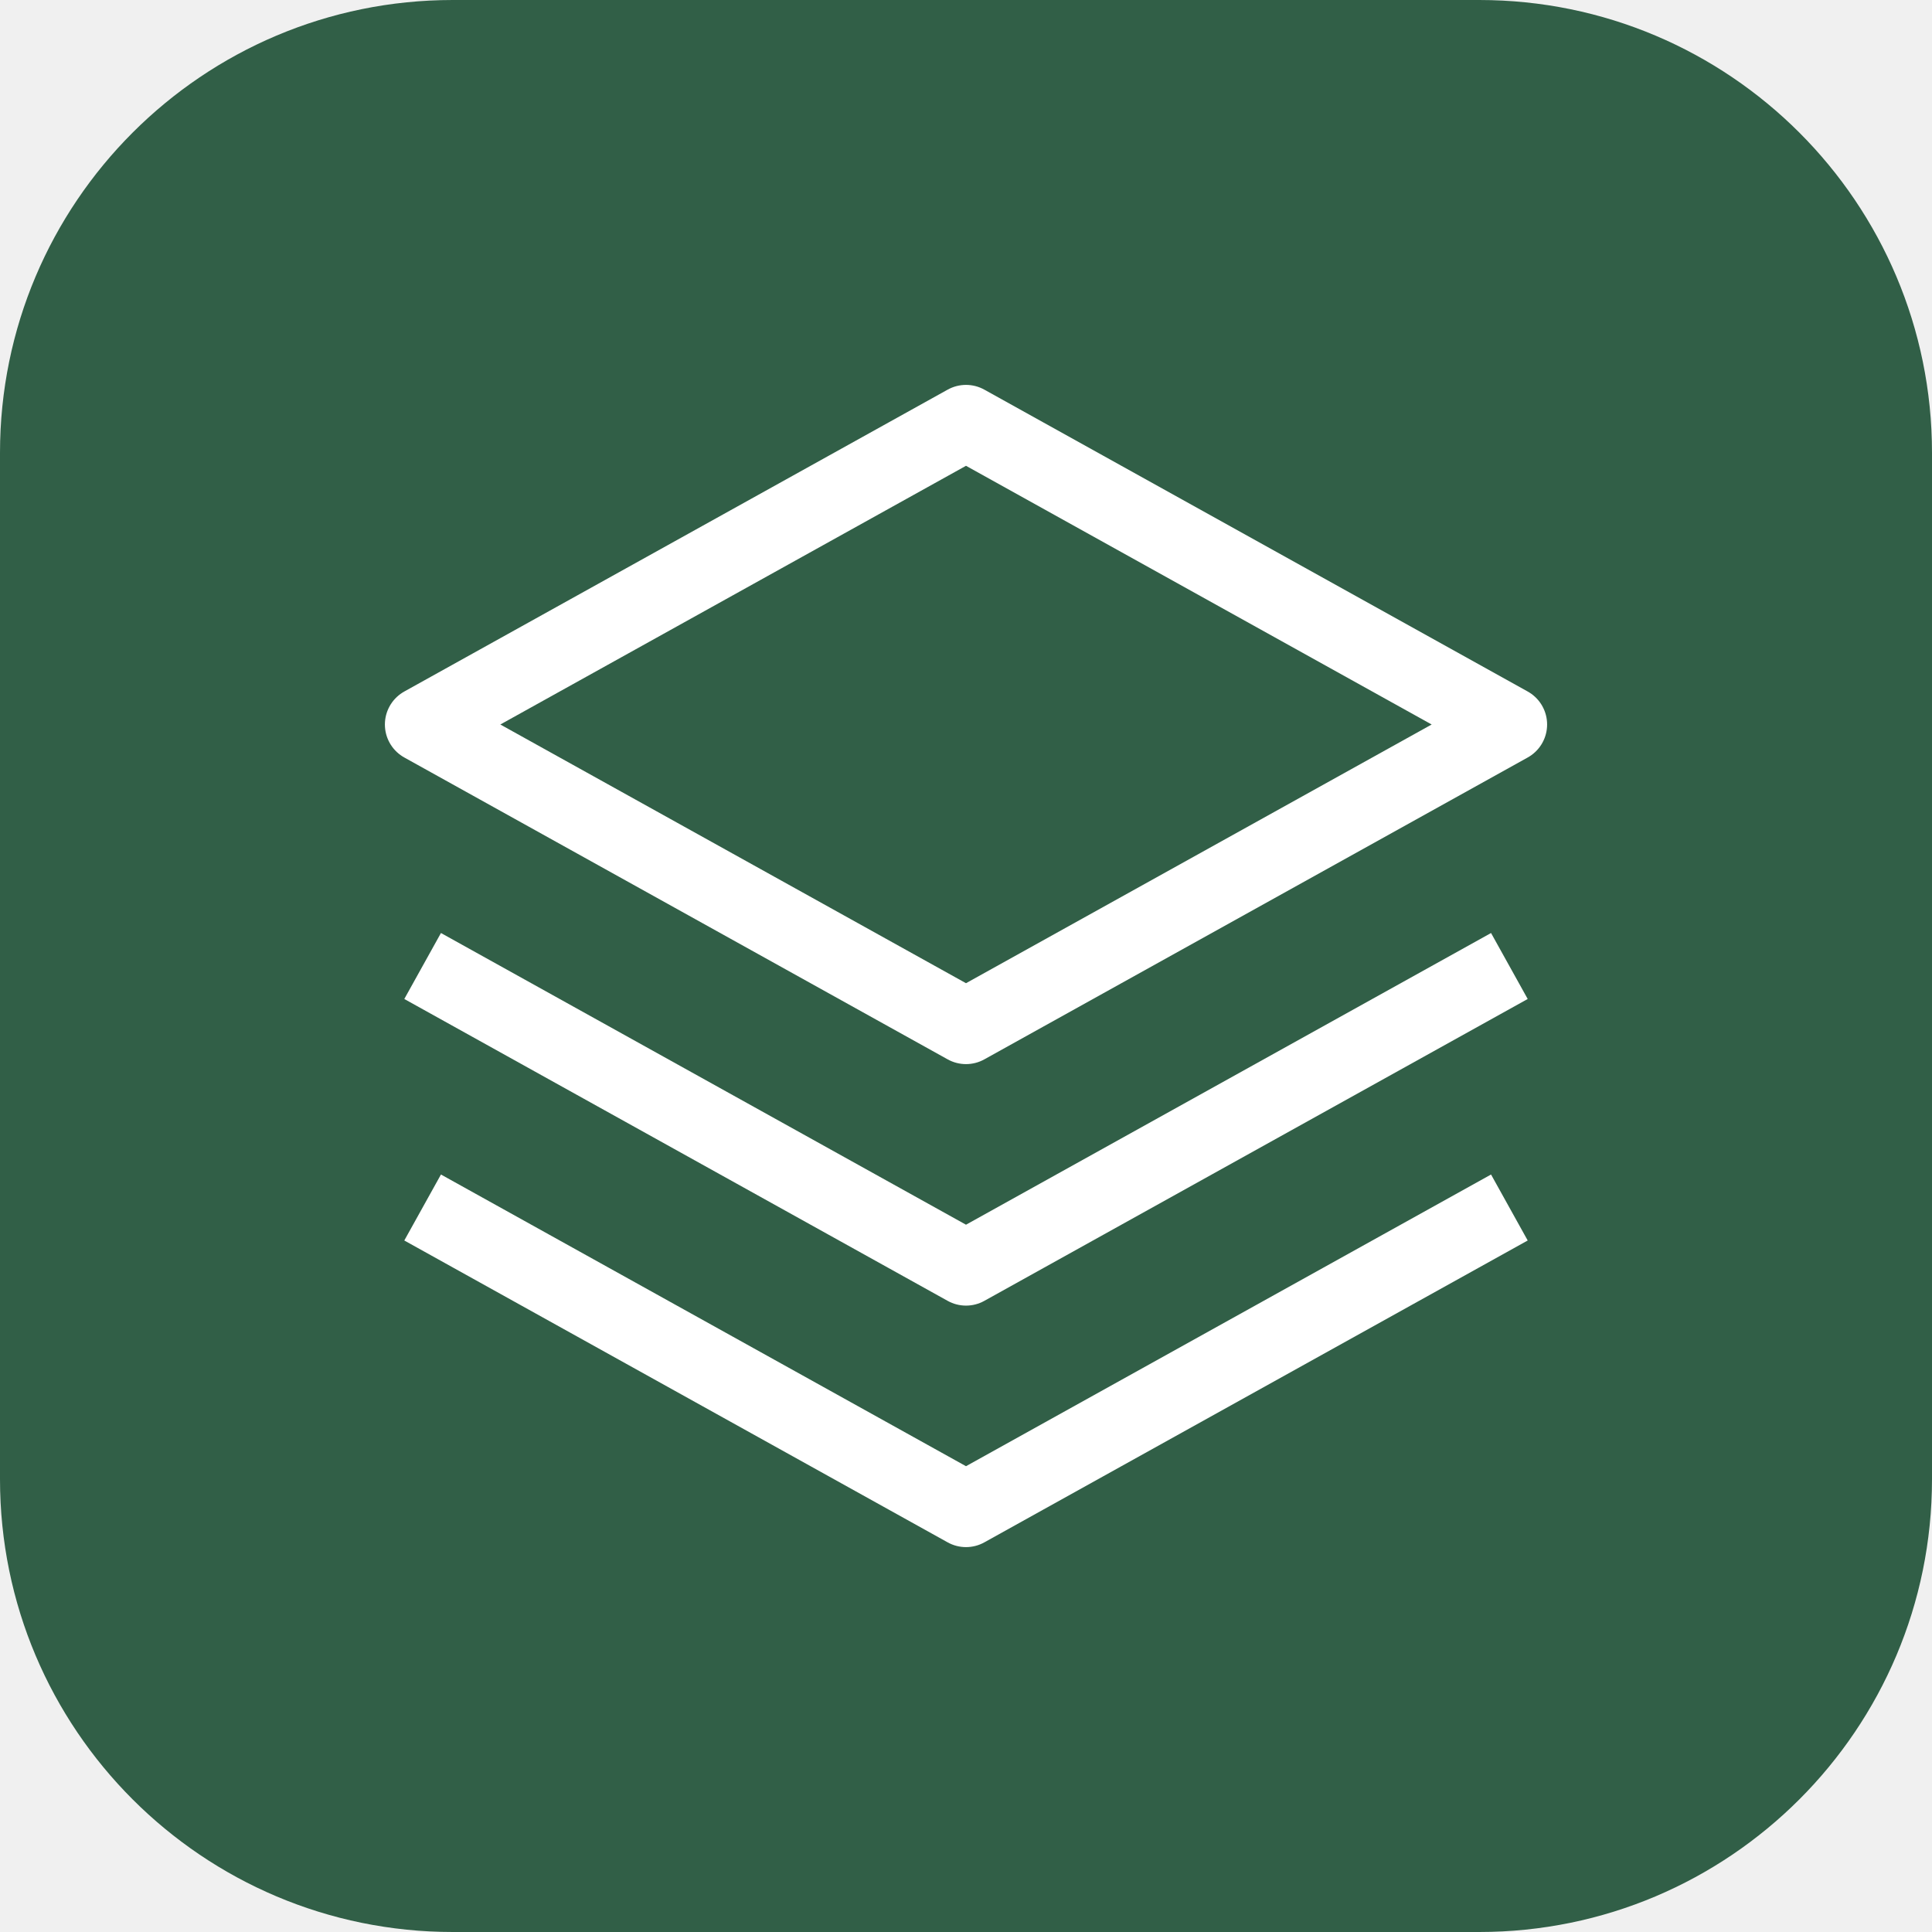
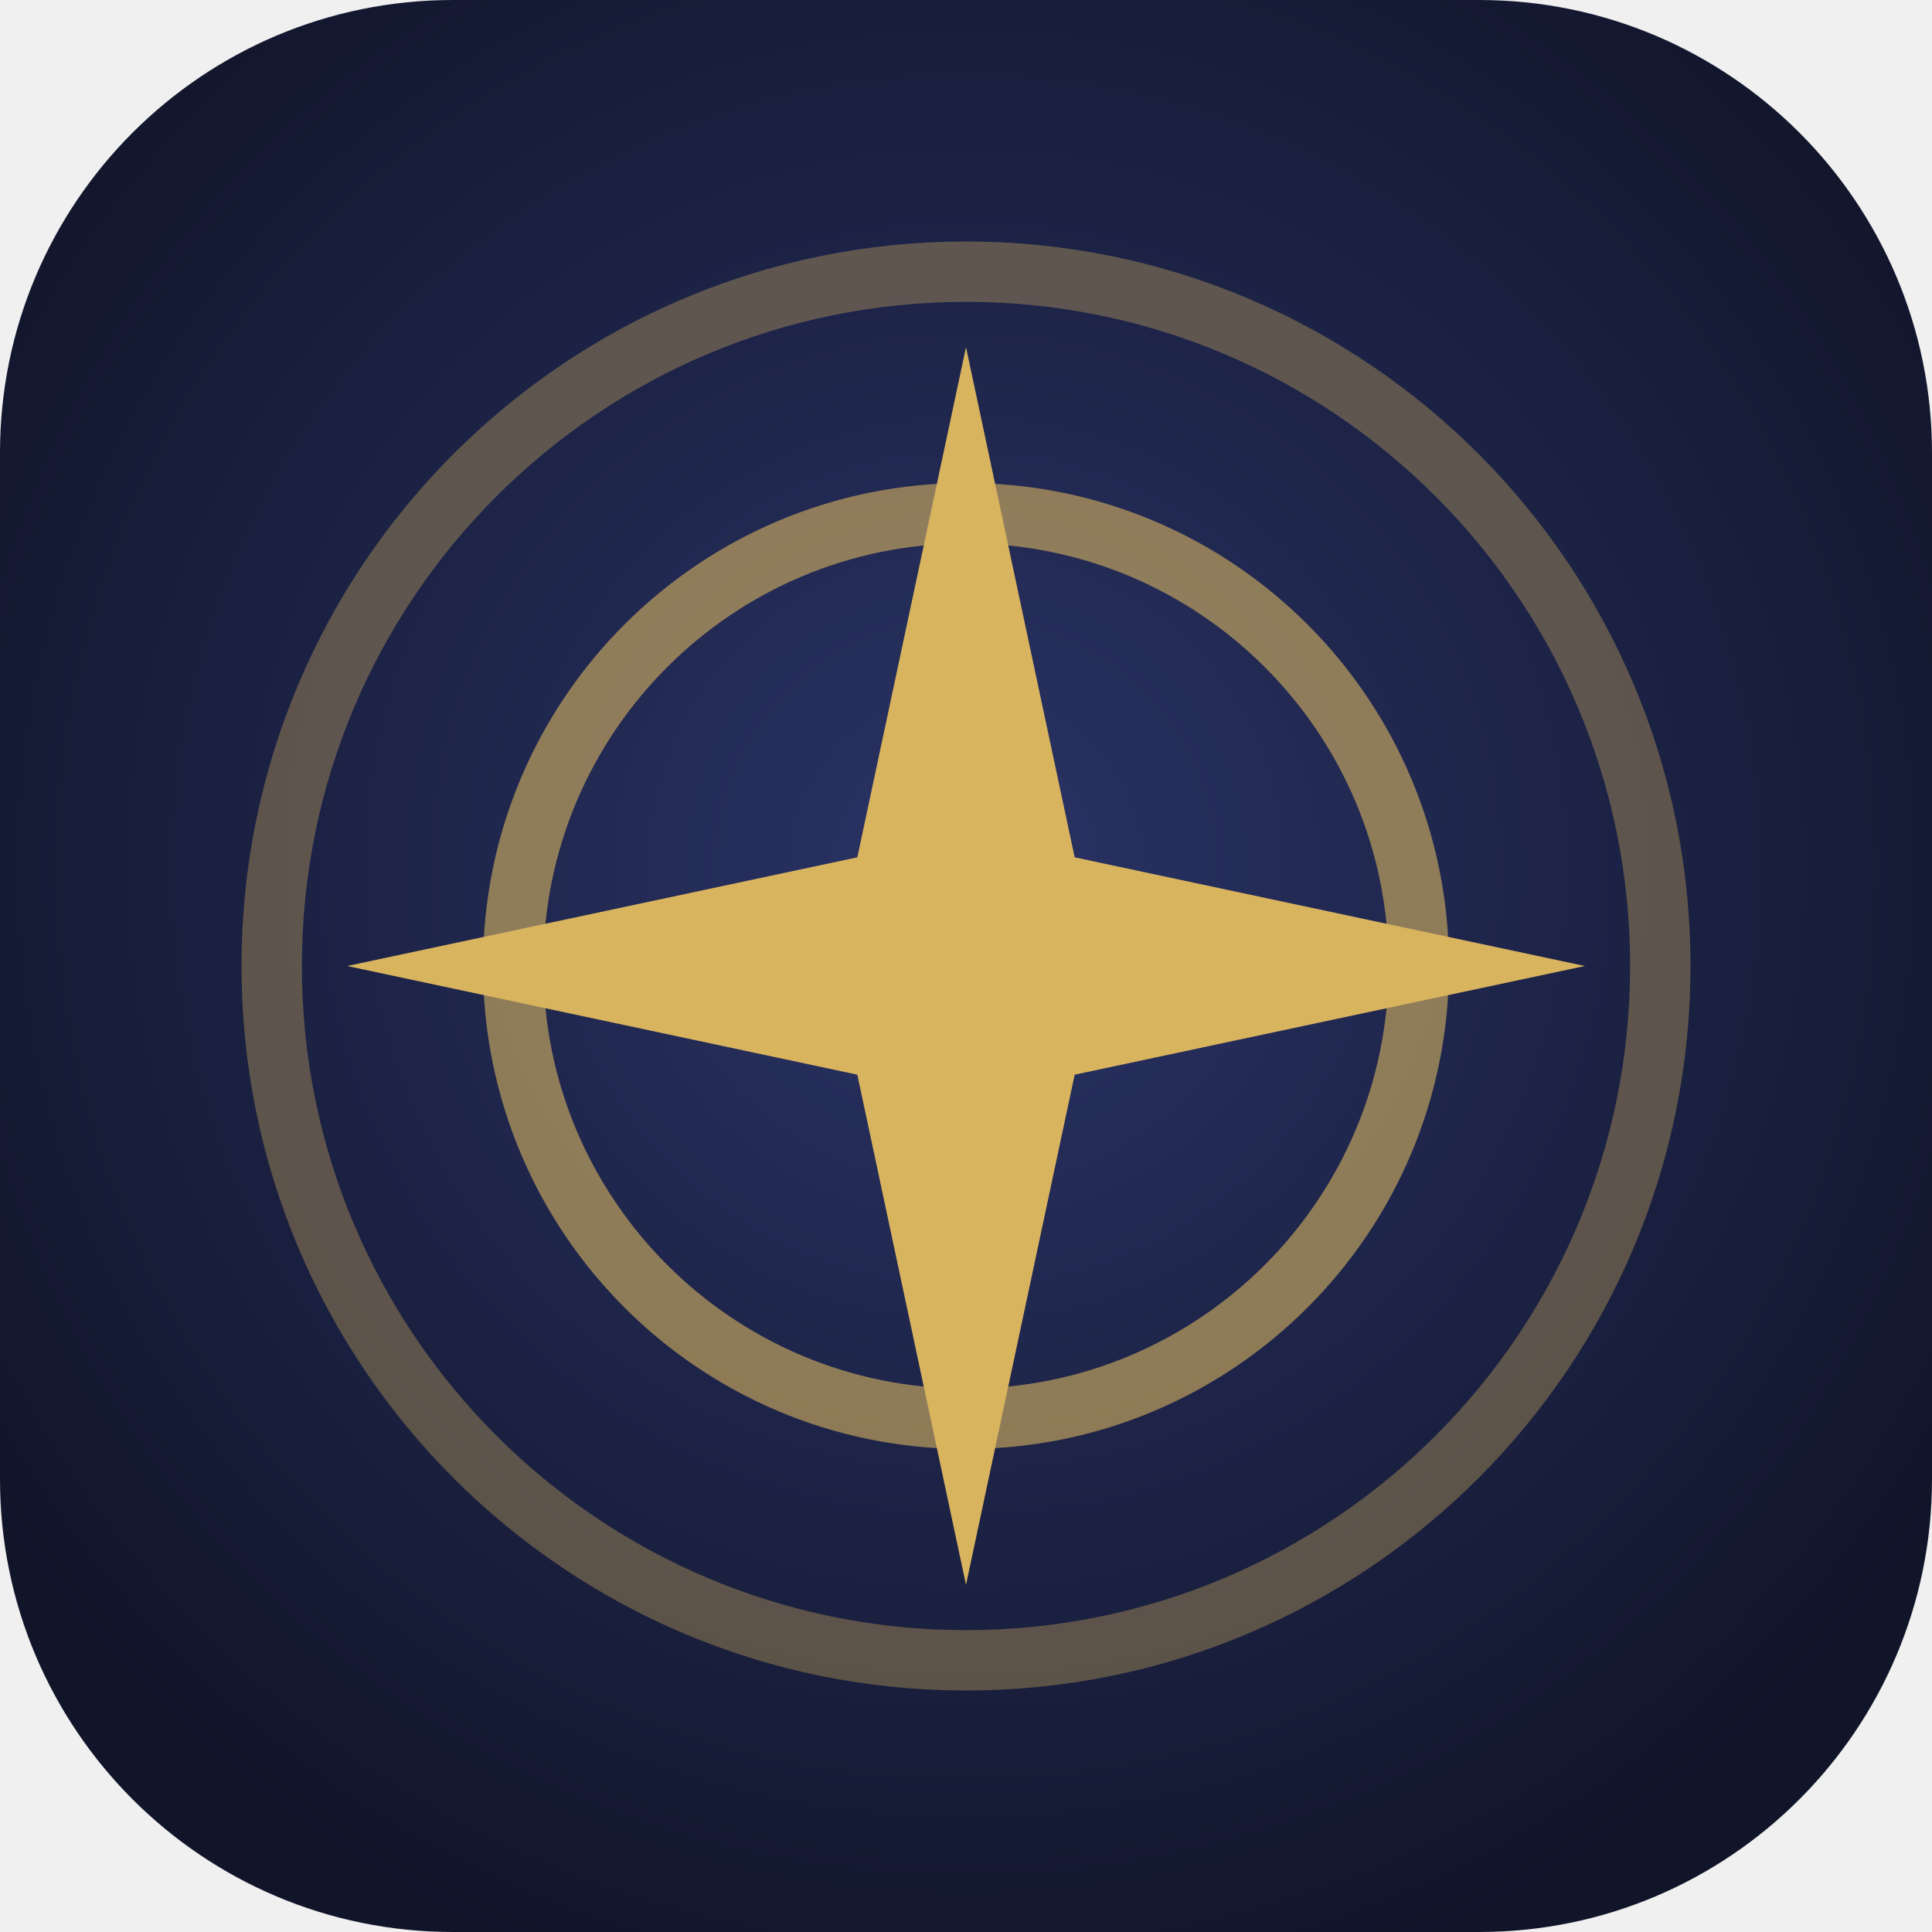
<svg xmlns="http://www.w3.org/2000/svg" viewBox="0 0 64 64">
-   <rect width="64" height="64" rx="15" fill="#315f47" />
-   <g stroke="#fff" stroke-width="2.5" fill="none" stroke-linejoin="round">
-     <path d="m32 14 18 10-18 10-18-10Z" />
-     <path d="m14 32 18 10 18-10M14 40l18 10 18-10" />
+   <defs>
+     <radialGradient id="g" cx="50%" cy="45%" r="60%">
+       <stop offset="0" stop-color="#2a3366" />
+       <stop offset="1" stop-color="#11152a" />
+     </radialGradient>
+   </defs>
+   <rect width="64" height="64" rx="15" fill="url(#g)" />
+   <g fill="none" stroke="#d9b45f" stroke-width="2">
+     <circle cx="32" cy="32" r="23" opacity=".35" />
+     <circle cx="32" cy="32" r="15" opacity=".6" />
  </g>
+   <path fill="#d9b45f" d="M32 11.5 35.6 28.4 52.5 32 35.6 35.6 32 52.5 28.4 35.6 11.5 32 28.4 28.4Z" />
</svg>
